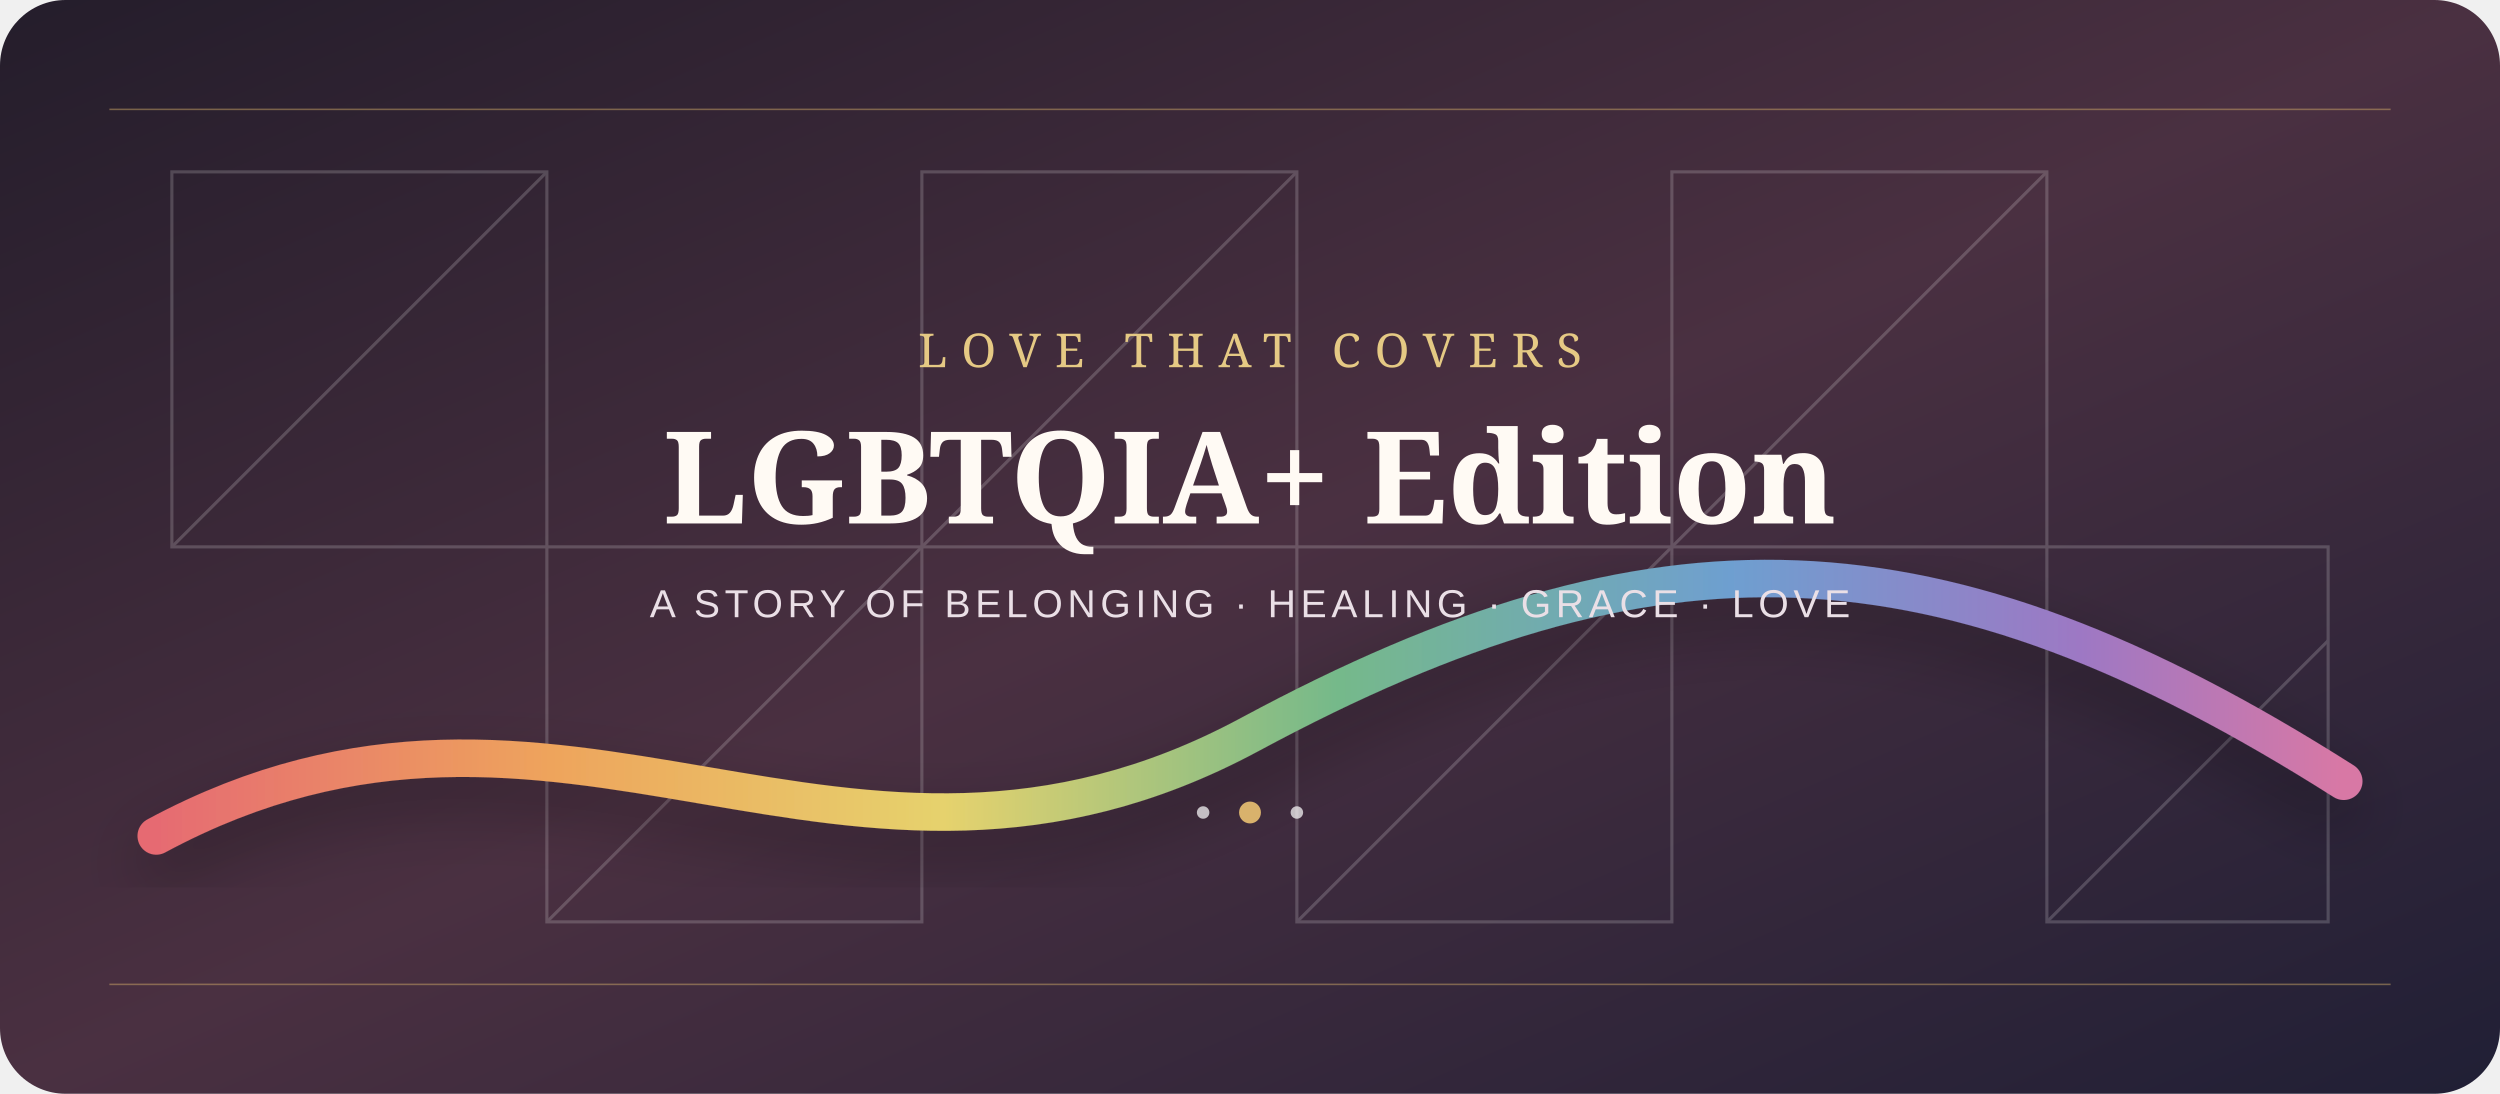
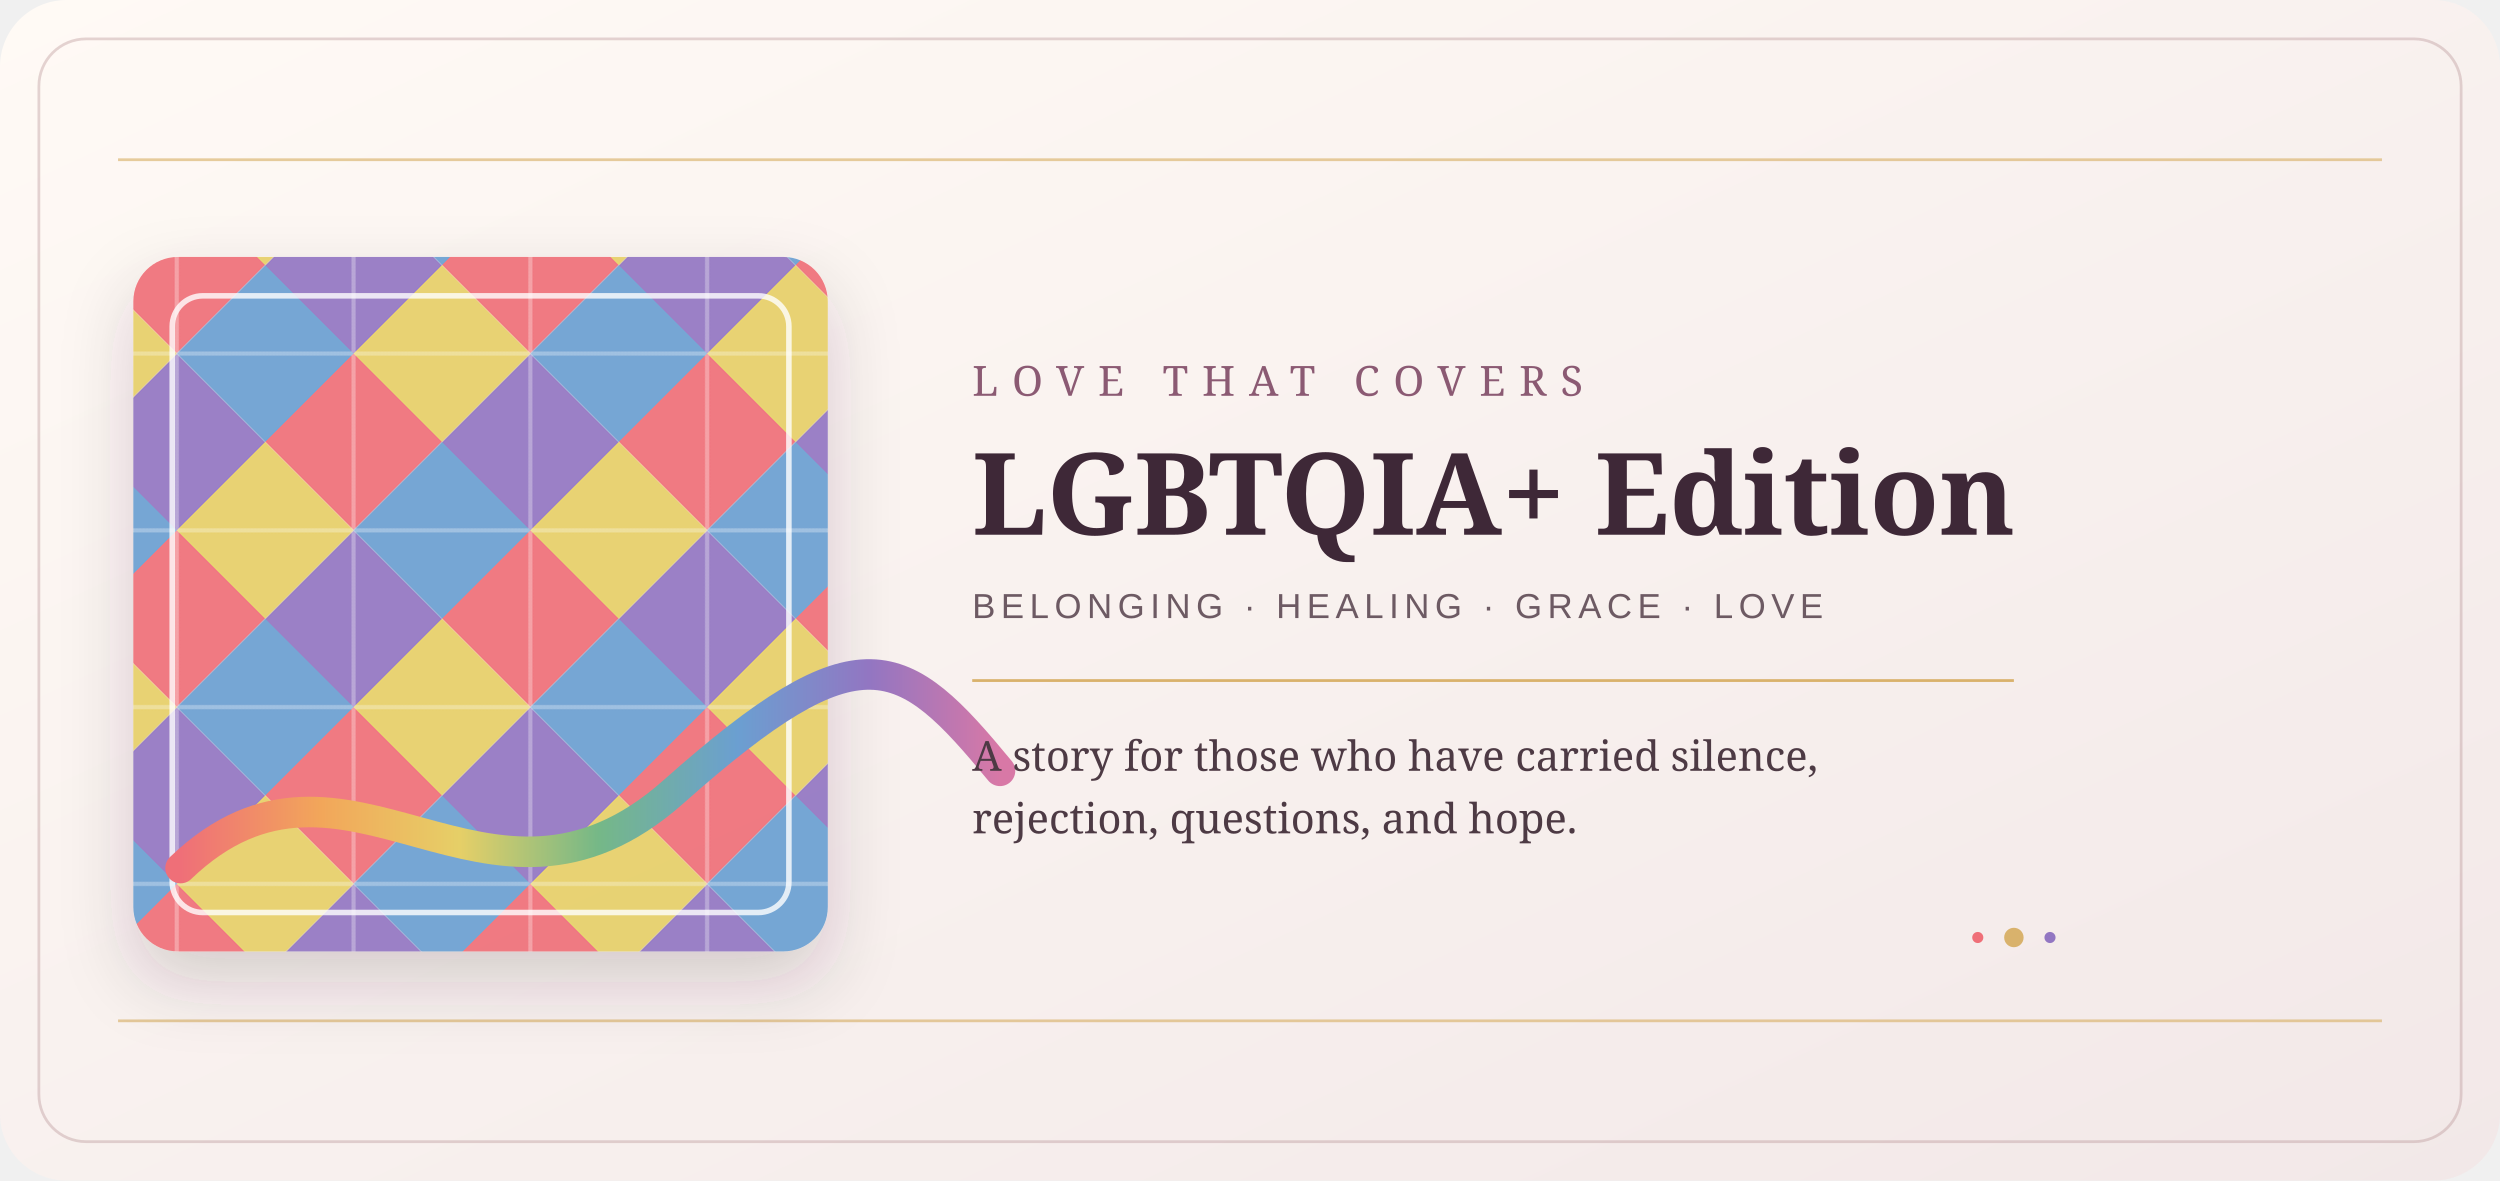
- <svg xmlns="http://www.w3.org/2000/svg" viewBox="0 0 1600 700" role="img" aria-labelledby="title desc">
+ <svg xmlns="http://www.w3.org/2000/svg" viewBox="0 0 1800 850" role="img" aria-labelledby="title desc">
  <defs>
-     <linearGradient id="bg" x1="0" y1="0" x2="1" y2="1">
-       <stop offset="0" stop-color="#241d2b" />
-       <stop offset="0.5" stop-color="#4a3041" />
-       <stop offset="1" stop-color="#201f35" />
+     <linearGradient id="paper" x1="0" y1="0" x2="1" y2="1">
+       <stop stop-color="#fffaf5" />
+       <stop offset="1" stop-color="#f2e8e8" />
    </linearGradient>
    <linearGradient id="rainbow" x1="0" y1="0" x2="1" y2="0">
-       <stop stop-color="#e66b72" />
-       <stop offset=".18" stop-color="#eea45c" />
-       <stop offset=".36" stop-color="#e6d26d" />
-       <stop offset=".54" stop-color="#75b98a" />
-       <stop offset=".72" stop-color="#6e9fd0" />
-       <stop offset=".88" stop-color="#9d78c4" />
-       <stop offset="1" stop-color="#d878a5" />
+       <stop stop-color="#ef6f78" />
+       <stop offset=".17" stop-color="#f2a65a" />
+       <stop offset=".34" stop-color="#e6cf67" />
+       <stop offset=".51" stop-color="#75b887" />
+       <stop offset=".68" stop-color="#6b9fd1" />
+       <stop offset=".84" stop-color="#9276c2" />
+       <stop offset="1" stop-color="#d878a6" />
    </linearGradient>
    <filter id="shadow" x="-20%" y="-20%" width="140%" height="140%">
-       <feDropShadow dx="0" dy="18" stdDeviation="20" flood-opacity=".28" />
+       <feDropShadow dx="0" dy="22" stdDeviation="25" flood-color="#332733" flood-opacity=".2" />
    </filter>
+     <pattern id="quilt" width="180" height="180" patternUnits="userSpaceOnUse" patternTransform="rotate(45)">
+       <rect width="180" height="180" fill="#fffaf5" />
+       <rect width="90" height="90" fill="#ef6f78" />
+       <rect x="90" y="90" width="90" height="90" fill="#9276c2" />
+       <rect x="90" width="90" height="90" fill="#6b9fd1" />
+       <rect y="90" width="90" height="90" fill="#e6cf67" />
+       <path d="M0 0L180 180M180 0L0 180" stroke="#fff" stroke-opacity=".3" stroke-width="3" />
+     </pattern>
  </defs>
-   <rect width="1600" height="700" rx="42" fill="url(#bg)" />
-   <path d="M70 70H1530M70 630H1530" stroke="#d9b26c" stroke-opacity=".45" />
-   <g opacity=".18" fill="none" stroke="#fff" stroke-width="2">
-     <path d="M110 110h240v240H110zM350 350h240v240H350zM590 110h240v240H590zM830 350h240v240H830zM1070 110h240v240h-240zM1310 350h180v240h-180z" />
-     <path d="M110 350l240-240M350 590l240-240M590 350l240-240M830 590l240-240M1070 350l240-240M1310 590l180-180" />
+   <rect width="1800" height="850" rx="48" fill="url(#paper)" />
+   <rect x="28" y="28" width="1744" height="794" rx="34" fill="none" stroke="#b38a8e" stroke-opacity=".35" stroke-width="2" />
+   <path d="M85 115H1715M85 735H1715" stroke="#d9b26c" stroke-opacity=".65" stroke-width="2" />
+   <rect x="96" y="185" width="500" height="500" rx="32" fill="url(#quilt)" opacity=".92" filter="url(#shadow)" />
+   <rect x="124" y="213" width="444" height="444" rx="22" fill="none" stroke="#fff" stroke-opacity=".8" stroke-width="4" />
+   <path d="M130 625 C250 510 350 690 485 570 S650 470 720 555" fill="none" stroke="url(#rainbow)" stroke-width="22" stroke-linecap="round" />
+   <g>
+     <text x="700" y="285" fill="#8b5a73" font-family="Georgia,serif" font-size="30" letter-spacing="10">LOVE THAT COVERS</text>
+     <text x="700" y="385" fill="#3e2837" font-family="Georgia,serif" font-size="82" font-weight="700">LGBTQIA+ Edition</text>
+     <text x="700" y="445" fill="#6d5a63" font-family="Arial,sans-serif" font-size="25" letter-spacing="4">BELONGING · HEALING · GRACE · LOVE</text>
+     <path d="M700 490H1450" stroke="#d9b26c" stroke-width="2" />
+     <text x="700" y="555" fill="#4d3a44" font-family="Georgia,serif" font-size="30">A story for those who have carried silence,</text>
+     <text x="700" y="600" fill="#4d3a44" font-family="Georgia,serif" font-size="30">rejection, questions, and hope.</text>
  </g>
-   <path d="M100 535 C360 395 540 610 800 470 S1240 335 1500 500" fill="none" stroke="url(#rainbow)" stroke-width="24" stroke-linecap="round" filter="url(#shadow)" />
-   <g text-anchor="middle">
-     <text x="800" y="235" fill="#e5c984" font-family="Georgia,serif" font-size="30" letter-spacing="9">LOVE THAT COVERS</text>
-     <text x="800" y="335" fill="#fffaf4" font-family="Georgia,serif" font-size="82" font-weight="700">LGBTQIA+ Edition</text>
-     <text x="800" y="395" fill="#eadfe6" font-family="Arial,sans-serif" font-size="25" letter-spacing="3">A STORY OF BELONGING · HEALING · GRACE · LOVE</text>
-   </g>
-   <circle cx="800" cy="520" r="7" fill="#d9b26c" />
-   <circle cx="770" cy="520" r="4" fill="#fff" opacity=".7" />
-   <circle cx="830" cy="520" r="4" fill="#fff" opacity=".7" />
+   <circle cx="1450" cy="675" r="7" fill="#d9b26c" />
+   <circle cx="1424" cy="675" r="4" fill="#ef6f78" />
+   <circle cx="1476" cy="675" r="4" fill="#9276c2" />
</svg>
